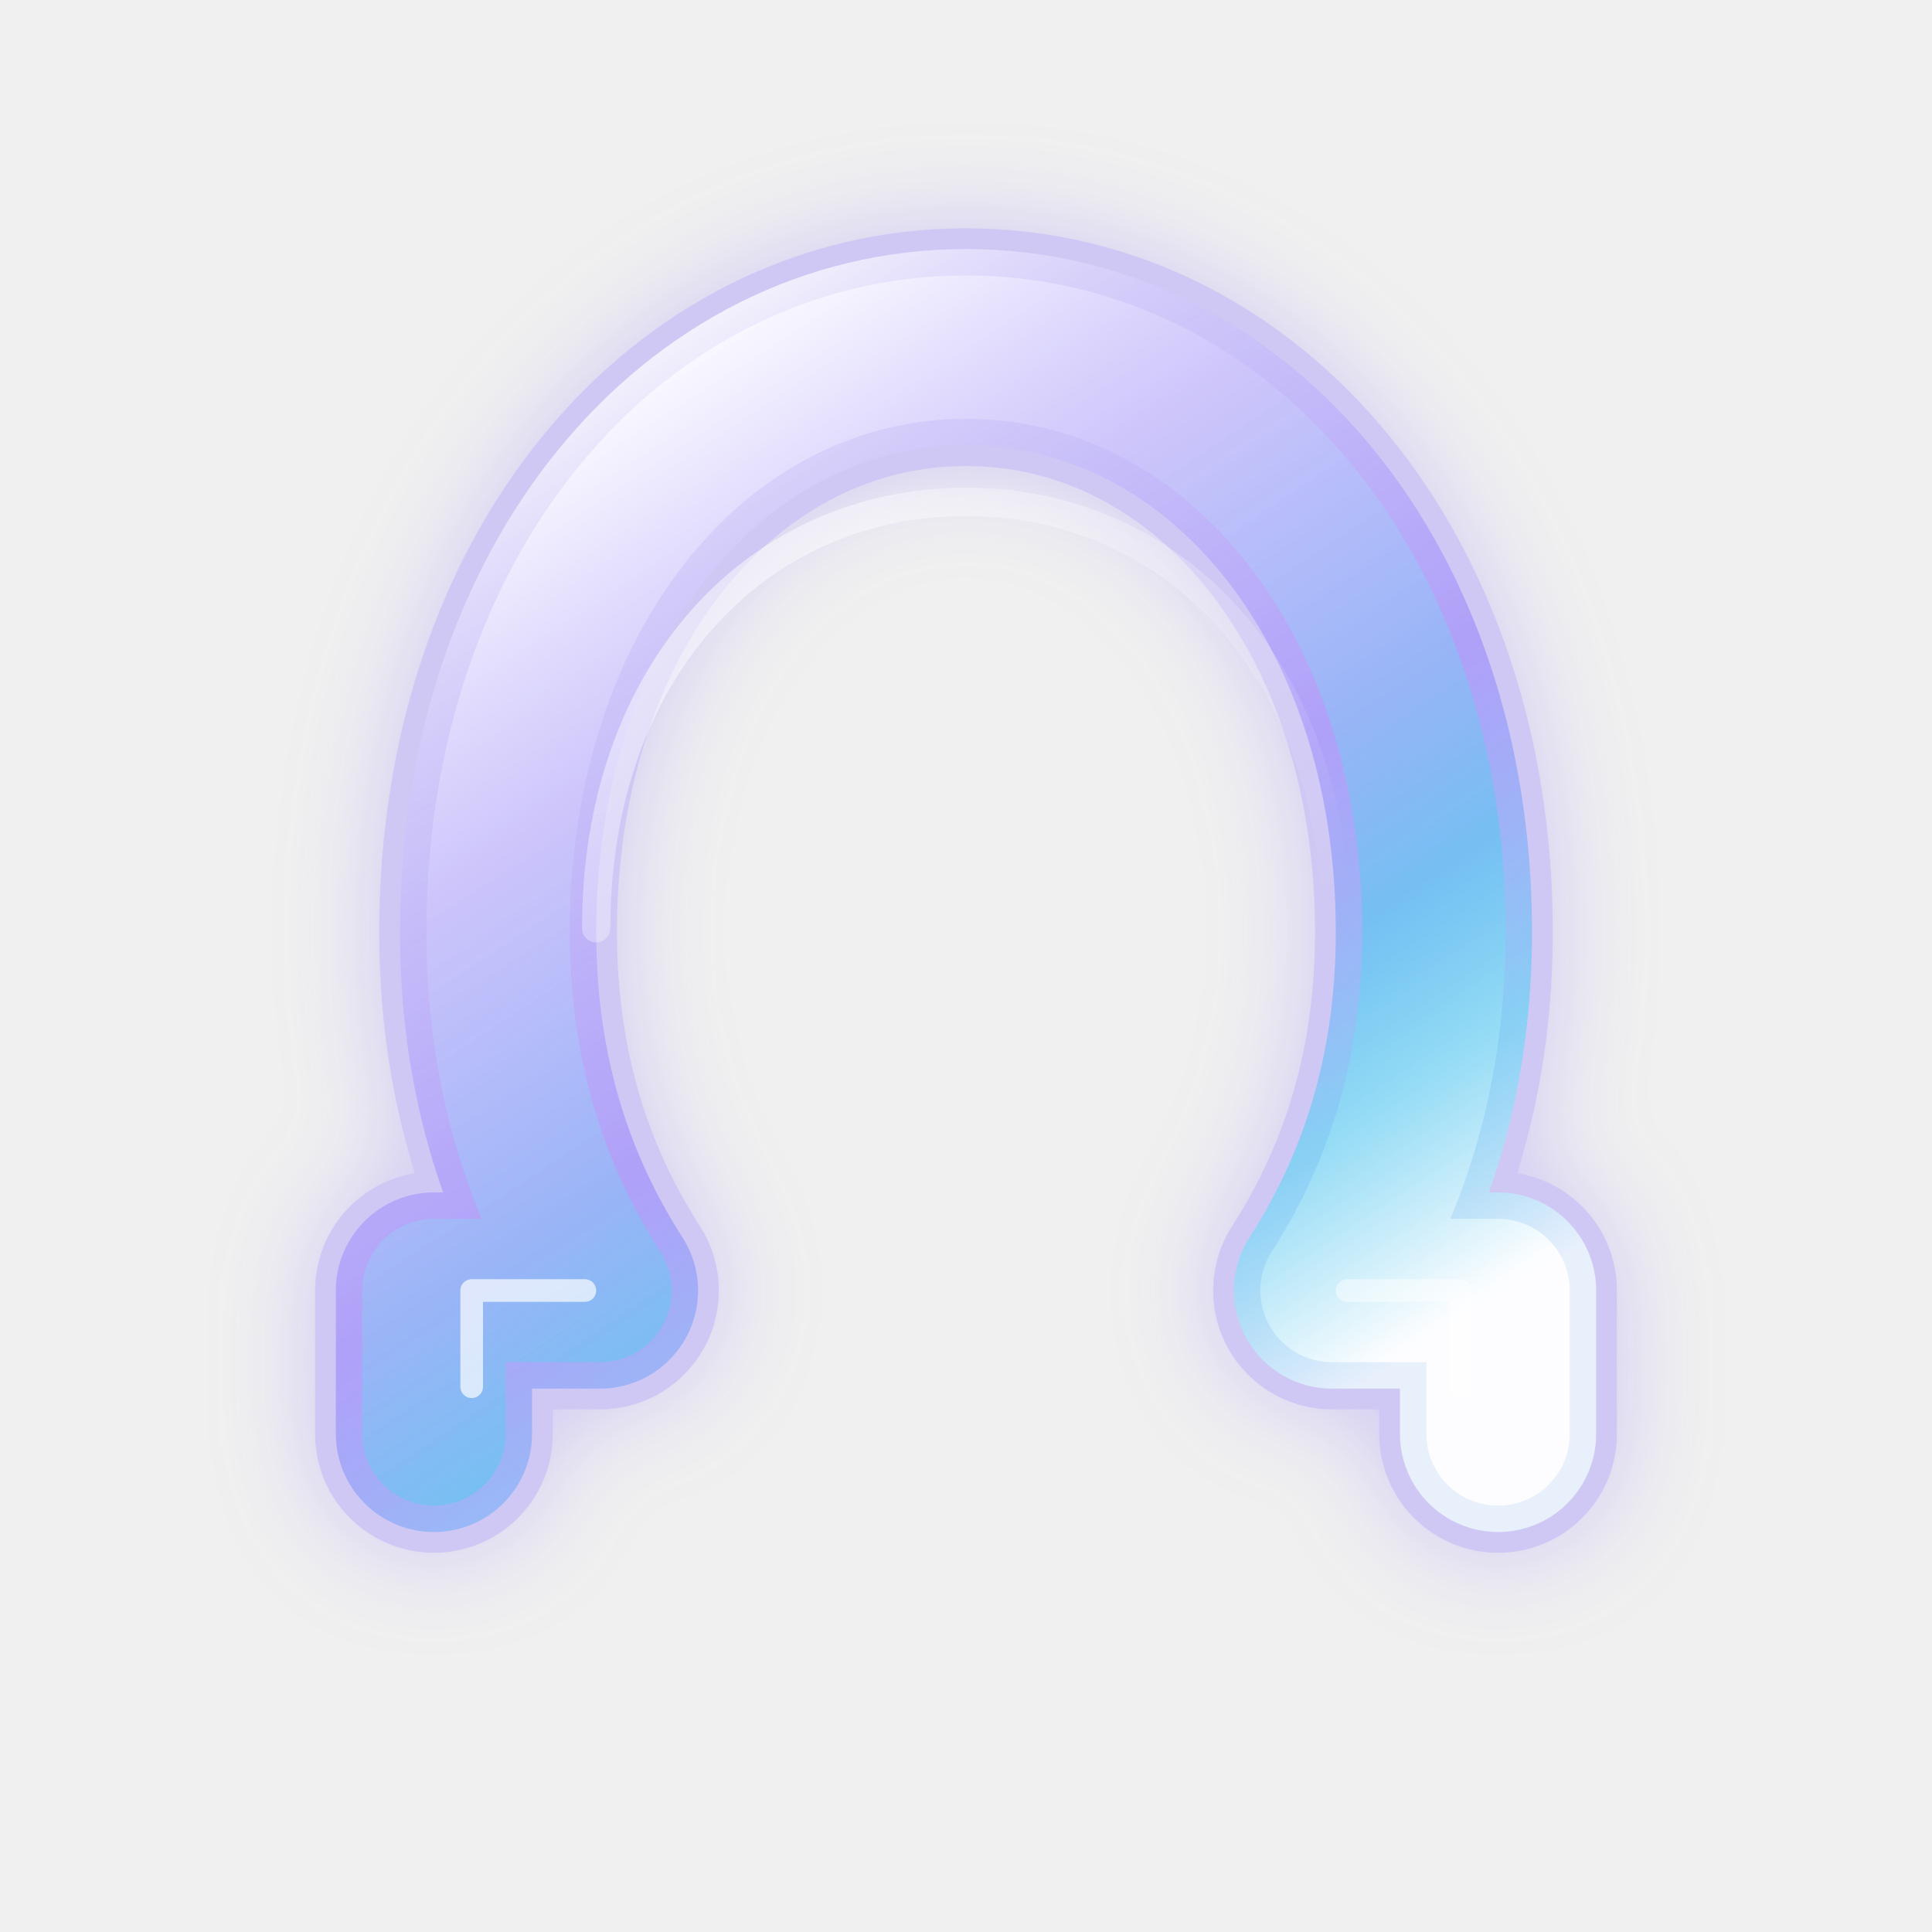
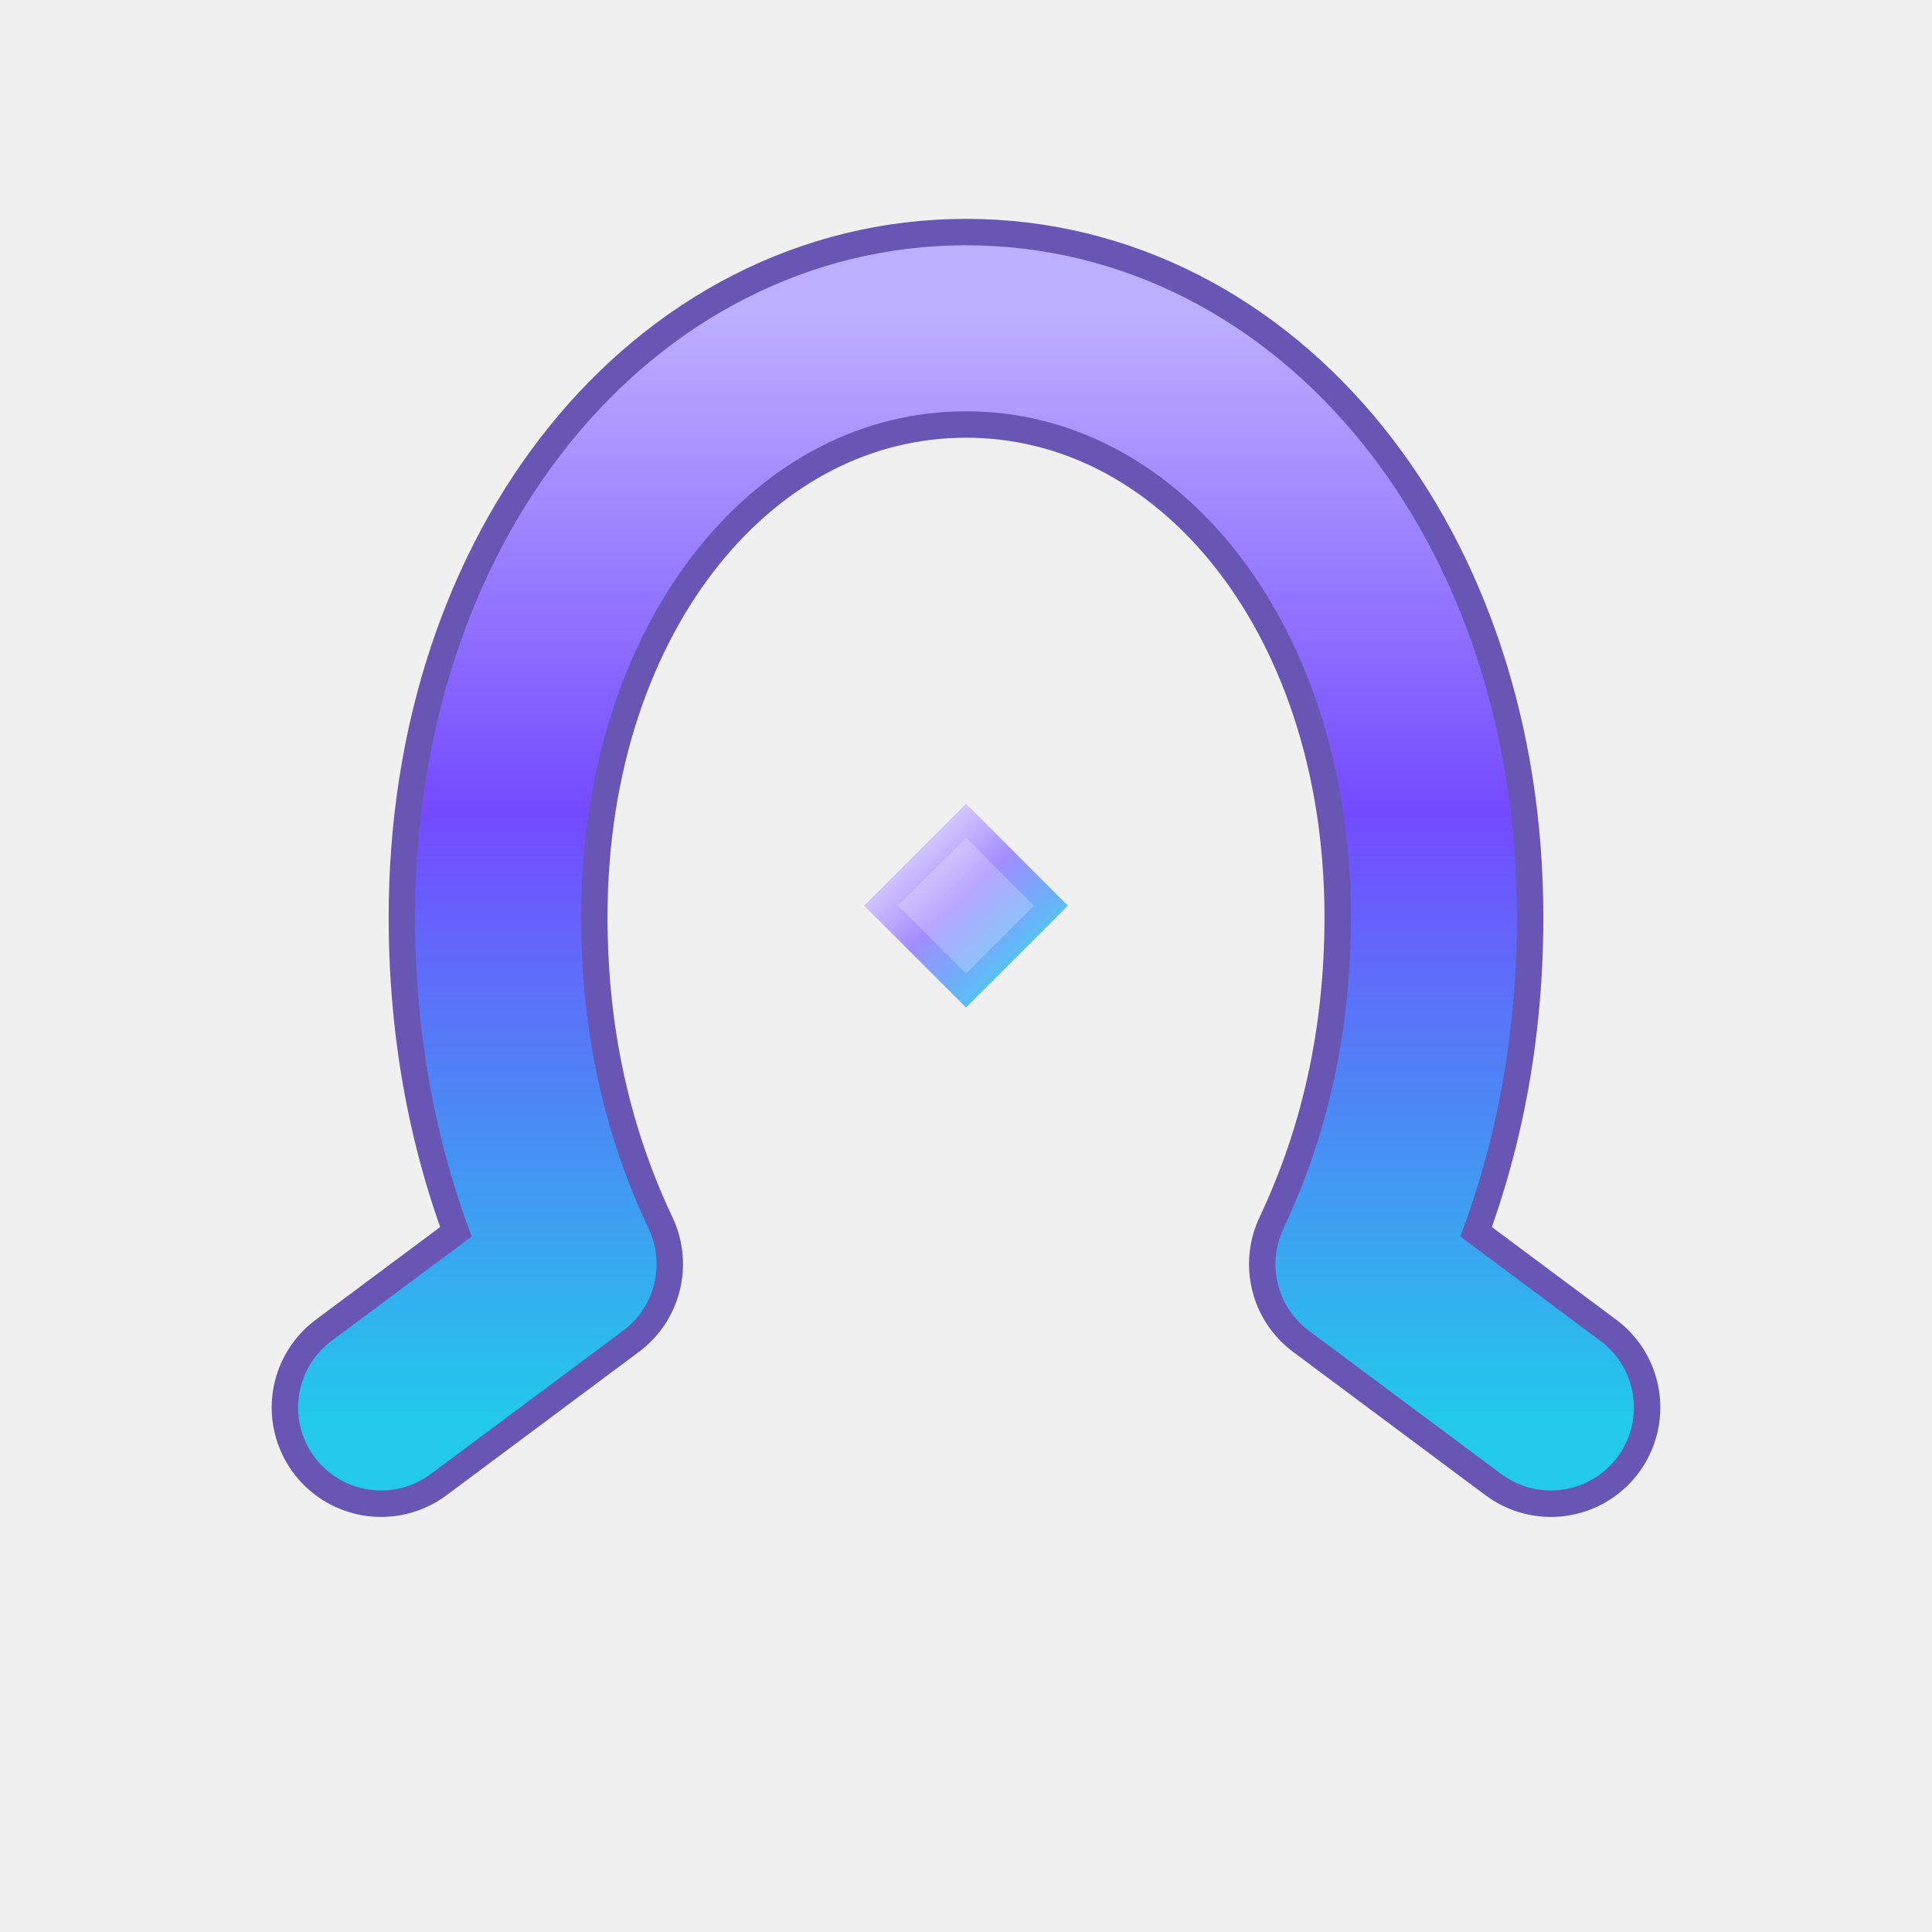
<svg xmlns="http://www.w3.org/2000/svg" width="1024" height="1024" viewBox="0 0 1024 1024" fill="none">
  <defs>
-     <linearGradient id="glassBody" x1="334" y1="190" x2="692" y2="752" gradientUnits="userSpaceOnUse">
-       <stop stop-color="#FFFFFF" stop-opacity="0.78" />
-       <stop offset="0.2" stop-color="#CFC7FF" stop-opacity="0.48" />
-       <stop offset="0.55" stop-color="#8065FF" stop-opacity="0.4" />
-       <stop offset="0.82" stop-color="#54D5F5" stop-opacity="0.58" />
-       <stop offset="1" stop-color="#F2FFFF" stop-opacity="0.72" />
+     <linearGradient id="omegaGradient" x1="512" y1="166" x2="512" y2="752" gradientUnits="userSpaceOnUse">
+       <stop stop-color="#BCAFFF" />
+       <stop offset="0.45" stop-color="#744BFF" />
+       <stop offset="1" stop-color="#22C9EA" />
    </linearGradient>
-     <linearGradient id="glassEdge" x1="328" y1="188" x2="700" y2="744" gradientUnits="userSpaceOnUse">
-       <stop stop-color="#FFFFFF" stop-opacity="0.95" />
-       <stop offset="0.28" stop-color="#D7D0FF" stop-opacity="0.4" />
-       <stop offset="0.7" stop-color="#4ECAEF" stop-opacity="0.5" />
-       <stop offset="1" stop-color="#FFFFFF" stop-opacity="0.9" />
+     <linearGradient id="coreGradient" x1="470" y1="430" x2="554" y2="520" gradientUnits="userSpaceOnUse">
+       <stop stop-color="#F4F1FF" />
+       <stop offset="0.5" stop-color="#A18DFF" />
+       <stop offset="1" stop-color="#37D5F0" />
    </linearGradient>
-     <linearGradient id="specular" x1="308" y1="226" x2="630" y2="550" gradientUnits="userSpaceOnUse">
-       <stop stop-color="#FFFFFF" stop-opacity="0.95" />
-       <stop offset="0.36" stop-color="#FFFFFF" stop-opacity="0.42" />
-       <stop offset="1" stop-color="#FFFFFF" stop-opacity="0" />
-     </linearGradient>
-     <filter id="glassGlow" x="-30%" y="-30%" width="160%" height="160%" color-interpolation-filters="sRGB">
-       <feGaussianBlur stdDeviation="26" result="blur" />
-       <feMerge>
-         <feMergeNode in="blur" />
-         <feMergeNode in="SourceGraphic" />
-       </feMerge>
-     </filter>
  </defs>
-   <path d="M230 760V684H318C282 628 264 565 264 494C264 313 374 184 512 184C650 184 760 313 760 494C760 565 742 628 706 684H794V760" stroke="#7A62FF" stroke-width="126" stroke-linecap="round" stroke-linejoin="round" opacity="0.28" filter="url(#glassGlow)" />
-   <path d="M230 760V684H318C282 628 264 565 264 494C264 313 374 184 512 184C650 184 760 313 760 494C760 565 742 628 706 684H794V760" stroke="url(#glassBody)" stroke-width="104" stroke-linecap="round" stroke-linejoin="round" />
-   <path d="M230 760V684H318C282 628 264 565 264 494C264 313 374 184 512 184C650 184 760 313 760 494C760 565 742 628 706 684H794V760" stroke="url(#glassEdge)" stroke-width="76" stroke-linecap="round" stroke-linejoin="round" />
-   <path d="M316 492C316 356 401 266 512 266C623 266 708 356 708 492" stroke="url(#specular)" stroke-width="15" stroke-linecap="round" opacity="0.86" />
-   <path d="M250 735V684H310" stroke="#FFFFFF" stroke-opacity="0.68" stroke-width="12" stroke-linecap="round" stroke-linejoin="round" />
-   <path d="M714 684H774V735" stroke="#FFFFFF" stroke-opacity="0.46" stroke-width="12" stroke-linecap="round" stroke-linejoin="round" />
+   <path d="M202 746L304 670C278 615 264 554 264 486C264 306 374 174 512 174C650 174 760 306 760 486C760 554 746 615 720 670L822 746" stroke="#321B9D" stroke-width="116" stroke-linecap="round" stroke-linejoin="round" opacity="0.72" />
+   <path d="M202 746L304 670C278 615 264 554 264 486C264 306 374 174 512 174C650 174 760 306 760 486C760 554 746 615 720 670L822 746" stroke="url(#omegaGradient)" stroke-width="88" stroke-linecap="round" stroke-linejoin="round" />
+   <path d="M512 426L566 480L512 534L458 480L512 426Z" fill="url(#coreGradient)" />
+   <path d="M512 444L548 480L512 516L476 480L512 444Z" fill="#FFFFFF" fill-opacity="0.22" />
</svg>
